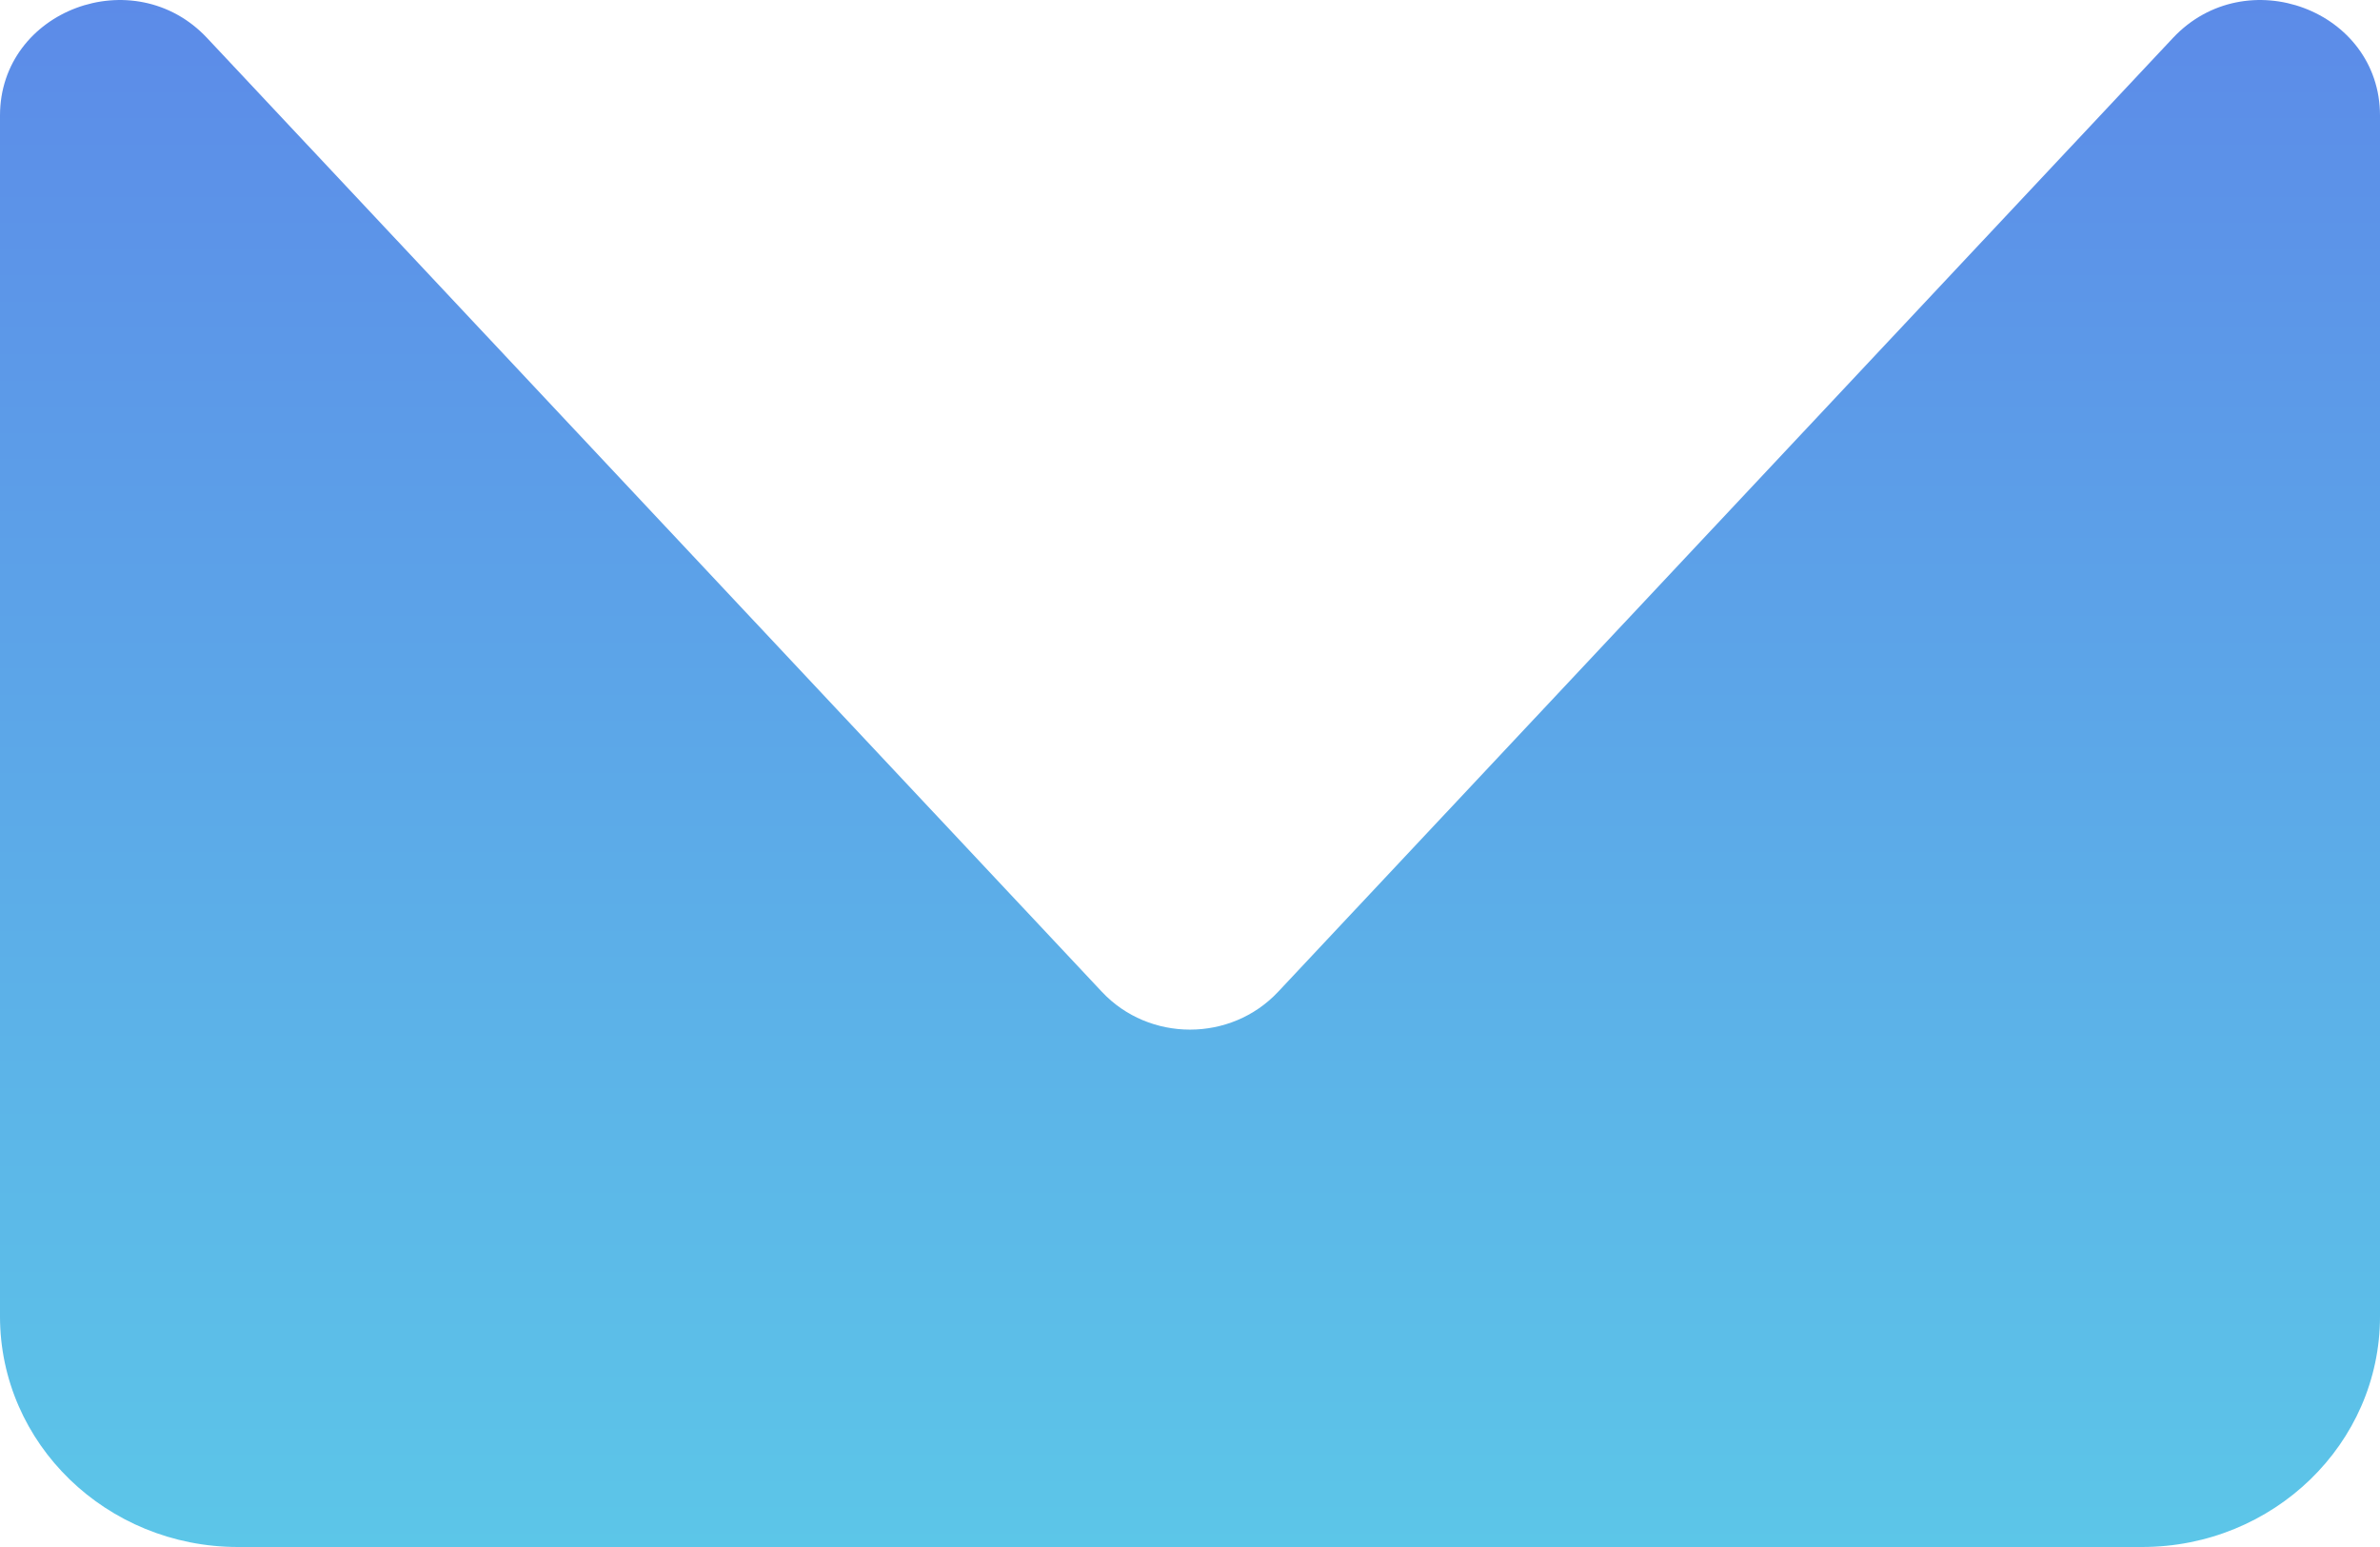
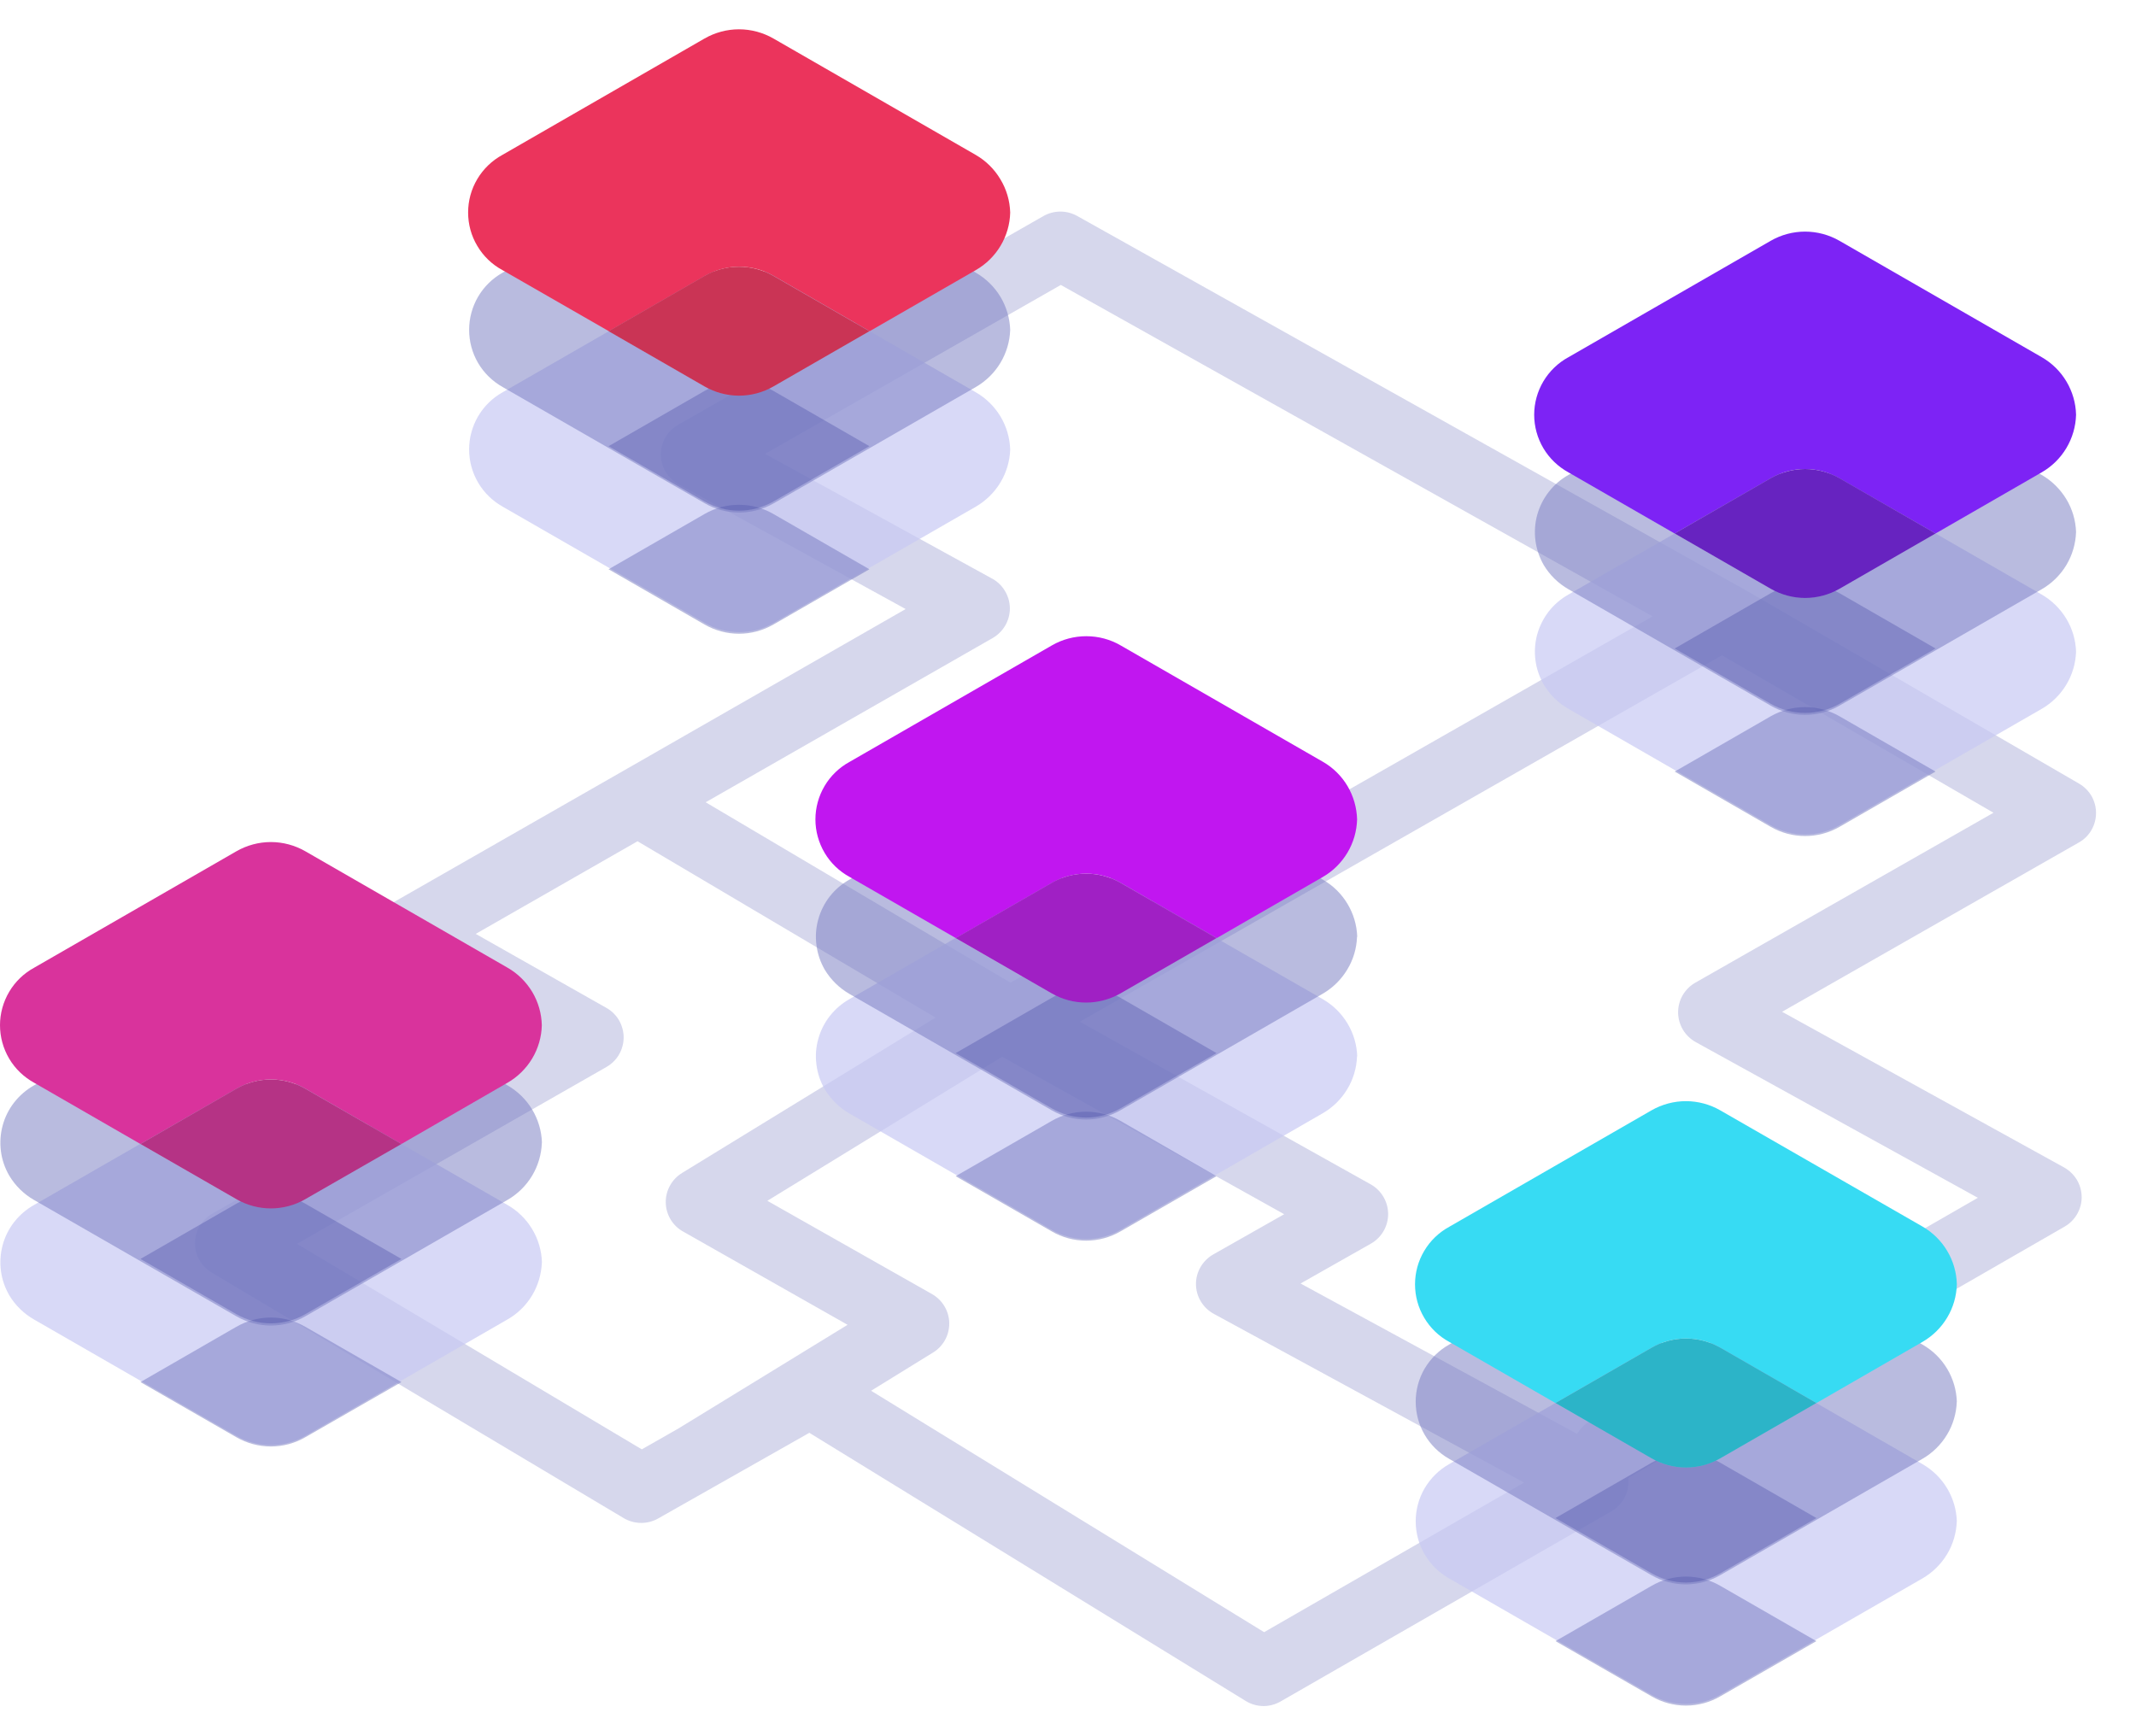
- <svg xmlns="http://www.w3.org/2000/svg" width="40" height="26" viewBox="0 0 40 26" fill="none">
-   <path d="M0 1.942C0 0.171 2.25 -0.672 3.48 0.638L18.52 16.67C19.314 17.516 20.686 17.516 21.48 16.67L36.52 0.638C37.75 -0.672 40 0.171 40 1.942V22.124C40 24.265 38.209 26 36 26H4C1.791 26 0 24.265 0 22.124V1.942Z" fill="url(#paint0_linear)" />
-   <defs>
-     <linearGradient id="paint0_linear" x1="20" y1="0" x2="20" y2="26" gradientUnits="userSpaceOnUse">
-       <stop stop-color="#5C8BE8" />
-       <stop offset="1" stop-color="#5CC6E8" />
-     </linearGradient>
-   </defs>
+ <svg xmlns="http://www.w3.org/2000/svg" width="32" height="26" viewBox="0 0 32 26" fill="none">
+   <path opacity="0.3" d="M31.401 12.182C31.402 12.093 31.378 12.005 31.334 11.927C31.289 11.85 31.224 11.785 31.146 11.74L26.055 8.786H26.051L16.14 3.237C16.062 3.193 15.975 3.17 15.886 3.17C15.797 3.17 15.709 3.193 15.632 3.237L10.157 6.366C10.079 6.411 10.013 6.476 9.968 6.555C9.923 6.633 9.9 6.722 9.901 6.813C9.901 6.903 9.926 6.992 9.973 7.069C10.019 7.147 10.086 7.211 10.165 7.255L13.568 9.125L9.295 11.574L5.837 13.552C5.759 13.597 5.693 13.661 5.648 13.739C5.603 13.817 5.579 13.905 5.579 13.995C5.579 14.085 5.603 14.173 5.648 14.251C5.693 14.329 5.759 14.393 5.837 14.438L7.795 15.548L3.178 18.185C3.101 18.229 3.036 18.293 2.991 18.37C2.946 18.447 2.922 18.534 2.921 18.623C2.92 18.712 2.943 18.799 2.986 18.877C3.03 18.954 3.094 19.019 3.17 19.065L9.342 22.744C9.421 22.791 9.51 22.816 9.601 22.817C9.692 22.818 9.782 22.795 9.861 22.75L12.125 21.467L18.658 25.482C18.739 25.533 18.832 25.56 18.928 25.561C19.018 25.561 19.107 25.537 19.185 25.492L24.14 22.644C24.218 22.598 24.284 22.533 24.329 22.454C24.374 22.375 24.397 22.286 24.396 22.195C24.396 22.178 24.396 22.16 24.392 22.143L30.93 18.378C31.008 18.333 31.073 18.268 31.118 18.19C31.163 18.111 31.187 18.023 31.186 17.932C31.185 17.842 31.16 17.754 31.114 17.676C31.067 17.599 31.001 17.535 30.922 17.491L26.698 15.159L31.143 12.623C31.222 12.579 31.287 12.515 31.332 12.437C31.377 12.36 31.401 12.272 31.401 12.182V12.182ZM14.863 8.669L11.461 6.8L15.892 4.269L24.758 9.235L15.139 14.723L10.572 12.02L14.872 9.559C14.951 9.513 15.016 9.448 15.061 9.37C15.106 9.291 15.13 9.202 15.129 9.112C15.128 9.021 15.103 8.933 15.056 8.855C15.01 8.777 14.944 8.713 14.864 8.669H14.863ZM9.615 21.715L4.448 18.636L9.085 15.986C9.164 15.941 9.229 15.877 9.274 15.799C9.319 15.721 9.343 15.633 9.343 15.543C9.343 15.454 9.319 15.365 9.274 15.287C9.229 15.21 9.164 15.145 9.085 15.101L7.127 13.992L9.551 12.604L14.016 15.246L10.218 17.574C10.142 17.621 10.079 17.686 10.037 17.764C9.994 17.841 9.972 17.929 9.974 18.017C9.975 18.106 10 18.192 10.045 18.268C10.091 18.345 10.155 18.408 10.233 18.451L12.698 19.849L10.166 21.401L9.615 21.715ZM18.938 24.454L13.05 20.837L13.977 20.265C14.053 20.219 14.115 20.154 14.158 20.076C14.201 19.998 14.222 19.911 14.221 19.822C14.219 19.734 14.195 19.647 14.149 19.571C14.104 19.495 14.039 19.432 13.962 19.388L11.496 17.991L15.014 15.833L19.239 18.192L18.177 18.794C18.098 18.839 18.032 18.904 17.986 18.983C17.94 19.062 17.916 19.151 17.917 19.242C17.918 19.333 17.943 19.422 17.991 19.5C18.038 19.578 18.105 19.642 18.185 19.685L22.832 22.213L18.938 24.454ZM25.398 14.723C25.319 14.768 25.253 14.834 25.208 14.912C25.163 14.99 25.14 15.079 25.14 15.17C25.141 15.26 25.166 15.349 25.212 15.427C25.258 15.504 25.325 15.569 25.404 15.613L29.631 17.946L23.818 21.291C23.739 21.337 23.673 21.404 23.628 21.483L19.484 19.23L20.536 18.634C20.615 18.589 20.681 18.525 20.726 18.447C20.772 18.369 20.796 18.28 20.796 18.19C20.796 18.099 20.772 18.011 20.726 17.933C20.681 17.855 20.615 17.79 20.536 17.745L16.177 15.308L25.797 9.818L29.865 12.177L25.398 14.723Z" fill="#7478C0" />
+   <path opacity="0.7" d="M15.134 6.734C15.128 6.908 15.078 7.078 14.988 7.228C14.898 7.378 14.771 7.502 14.62 7.59L11.591 9.333C11.434 9.423 11.256 9.471 11.075 9.471C10.893 9.471 10.715 9.423 10.559 9.333L7.529 7.59C7.377 7.504 7.25 7.38 7.162 7.229C7.074 7.079 7.028 6.908 7.028 6.734C7.028 6.56 7.074 6.389 7.162 6.238C7.25 6.088 7.377 5.963 7.529 5.878L9.121 4.962L10.559 5.789C10.715 5.88 10.893 5.928 11.075 5.928C11.256 5.928 11.434 5.88 11.591 5.789L13.029 4.963L14.62 5.878C14.771 5.965 14.898 6.09 14.988 6.239C15.078 6.389 15.128 6.559 15.134 6.734V6.734Z" fill="#C8C9F3" />
+   <path opacity="0.7" d="M8.118 18.91C8.112 19.085 8.062 19.256 7.972 19.407C7.882 19.557 7.755 19.682 7.602 19.769L4.573 21.514C4.416 21.604 4.238 21.651 4.058 21.651C3.877 21.651 3.699 21.604 3.542 21.514L0.509 19.769C0.357 19.682 0.23 19.558 0.14 19.408C0.074 19.295 0.031 19.171 0.014 19.041C-0.003 18.912 0.006 18.78 0.04 18.654C0.074 18.528 0.133 18.41 0.214 18.307C0.295 18.204 0.395 18.118 0.509 18.054L2.1 17.139L3.542 17.967C3.699 18.057 3.877 18.105 4.058 18.105C4.238 18.105 4.416 18.057 4.573 17.967L6.014 17.14L7.604 18.054C7.756 18.141 7.883 18.266 7.973 18.416C8.063 18.565 8.113 18.735 8.119 18.91H8.118Z" fill="#C8C9F3" />
+   <path opacity="0.7" d="M31.102 9.764C31.096 9.939 31.046 10.109 30.956 10.258C30.866 10.408 30.739 10.533 30.588 10.62L27.558 12.364C27.401 12.454 27.223 12.502 27.042 12.502C26.861 12.502 26.683 12.454 26.526 12.364L23.497 10.62C23.345 10.533 23.218 10.409 23.128 10.259C23.063 10.146 23.02 10.022 23.003 9.893C22.986 9.763 22.995 9.632 23.029 9.506C23.064 9.381 23.123 9.263 23.203 9.16C23.283 9.058 23.383 8.972 23.497 8.908L25.088 7.993L26.526 8.82C26.683 8.91 26.861 8.958 27.042 8.958C27.223 8.958 27.401 8.91 27.558 8.82L28.997 7.993L30.588 8.908C30.739 8.996 30.866 9.12 30.956 9.27C31.046 9.419 31.096 9.588 31.102 9.762V9.764Z" fill="#C8C9F3" />
+   <path opacity="0.7" d="M20.33 15.826C20.324 16 20.274 16.169 20.184 16.318C20.094 16.468 19.967 16.593 19.815 16.68L16.786 18.426C16.629 18.517 16.451 18.564 16.27 18.564C16.089 18.564 15.911 18.517 15.755 18.426L12.725 16.683C12.573 16.595 12.447 16.471 12.356 16.32C12.291 16.208 12.248 16.084 12.232 15.954C12.214 15.825 12.223 15.694 12.258 15.569C12.292 15.443 12.351 15.325 12.431 15.223C12.512 15.12 12.611 15.034 12.725 14.97L14.313 14.055L15.751 14.882C15.908 14.973 16.086 15.021 16.267 15.021C16.448 15.021 16.626 14.973 16.782 14.882L18.222 14.055L19.817 14.97C19.969 15.058 20.096 15.182 20.186 15.332C20.277 15.482 20.327 15.652 20.333 15.826H20.33Z" fill="#C8C9F3" />
+   <path opacity="0.7" d="M29.315 22.793C29.309 22.967 29.259 23.137 29.169 23.287C29.078 23.437 28.952 23.561 28.8 23.649L25.771 25.392C25.614 25.482 25.436 25.53 25.255 25.53C25.074 25.53 24.896 25.482 24.74 25.392L21.71 23.649C21.558 23.563 21.432 23.439 21.343 23.288C21.255 23.138 21.209 22.967 21.209 22.793C21.209 22.619 21.255 22.447 21.343 22.297C21.432 22.147 21.558 22.022 21.71 21.936L23.301 21.021L24.74 21.848C24.896 21.939 25.074 21.987 25.255 21.987C25.436 21.987 25.614 21.939 25.771 21.848L27.211 21.021L28.801 21.936C28.953 22.024 29.08 22.148 29.17 22.298C29.26 22.448 29.31 22.618 29.316 22.793H29.315Z" fill="#C8C9F3" />
+   <path opacity="0.5" d="M13.025 8.529L11.587 9.357C11.43 9.447 11.252 9.495 11.071 9.495C10.89 9.495 10.712 9.447 10.555 9.357L9.117 8.529L10.555 7.701C10.712 7.61 10.89 7.563 11.071 7.563C11.252 7.563 11.43 7.61 11.587 7.701L13.025 8.529Z" fill="#7478C0" />
+   <path opacity="0.5" d="M6.014 20.707L4.573 21.534C4.417 21.624 4.239 21.672 4.058 21.672C3.877 21.672 3.699 21.624 3.542 21.534L2.104 20.707L3.542 19.878C3.699 19.788 3.877 19.74 4.058 19.74C4.239 19.74 4.417 19.788 4.573 19.878L6.014 20.707Z" fill="#7478C0" />
+   <path opacity="0.5" d="M28.997 11.56L27.559 12.388C27.402 12.478 27.224 12.526 27.043 12.526C26.862 12.526 26.684 12.478 26.527 12.388L25.089 11.56L26.527 10.732C26.684 10.642 26.862 10.594 27.043 10.594C27.224 10.594 27.402 10.642 27.559 10.732L28.997 11.56Z" fill="#7478C0" />
+   <path opacity="0.5" d="M18.225 17.622L16.787 18.449C16.63 18.54 16.452 18.588 16.271 18.588C16.09 18.588 15.912 18.54 15.756 18.449L14.317 17.622L15.756 16.794C15.912 16.703 16.09 16.656 16.271 16.656C16.452 16.656 16.63 16.703 16.787 16.794L18.225 17.622Z" fill="#7478C0" />
+   <path opacity="0.5" d="M27.212 24.588L25.773 25.415C25.616 25.506 25.439 25.554 25.258 25.554C25.076 25.554 24.898 25.506 24.742 25.415L23.303 24.588L24.742 23.76C24.898 23.669 25.076 23.621 25.258 23.621C25.439 23.621 25.616 23.669 25.773 23.76L27.212 24.588Z" fill="#7478C0" />
+   <path opacity="0.5" d="M15.134 4.942C15.128 5.116 15.078 5.286 14.988 5.436C14.898 5.586 14.771 5.71 14.62 5.798L11.591 7.541C11.434 7.631 11.256 7.679 11.075 7.679C10.893 7.679 10.715 7.631 10.559 7.541L7.529 5.798C7.377 5.712 7.25 5.588 7.162 5.438C7.074 5.287 7.028 5.116 7.028 4.942C7.028 4.768 7.074 4.597 7.162 4.446C7.25 4.296 7.377 4.171 7.529 4.086L9.121 3.17L10.559 3.997C10.715 4.088 10.893 4.136 11.075 4.136C11.256 4.136 11.434 4.088 11.591 3.997L13.029 3.171L14.62 4.086C14.771 4.173 14.898 4.298 14.988 4.447C15.078 4.597 15.128 4.767 15.134 4.942V4.942Z" fill="#7478C0" />
+   <path opacity="0.5" d="M8.118 17.118C8.112 17.294 8.062 17.465 7.972 17.615C7.882 17.765 7.755 17.89 7.602 17.978L4.573 19.722C4.416 19.812 4.238 19.86 4.058 19.86C3.877 19.86 3.699 19.812 3.542 19.722L0.509 17.978C0.357 17.891 0.23 17.766 0.14 17.616C0.074 17.504 0.031 17.379 0.014 17.25C-0.003 17.12 0.006 16.988 0.04 16.862C0.074 16.736 0.133 16.618 0.214 16.515C0.295 16.412 0.395 16.326 0.509 16.262L2.1 15.347L3.542 16.175C3.699 16.266 3.877 16.313 4.058 16.313C4.238 16.313 4.416 16.266 4.573 16.175L6.014 15.348L7.604 16.262C7.756 16.35 7.883 16.474 7.973 16.624C8.063 16.774 8.113 16.944 8.119 17.118H8.118Z" fill="#7478C0" />
+   <path opacity="0.5" d="M31.102 7.972C31.096 8.147 31.046 8.317 30.956 8.467C30.866 8.616 30.739 8.741 30.588 8.828L27.558 10.572C27.401 10.663 27.223 10.71 27.042 10.71C26.861 10.71 26.683 10.663 26.526 10.572L23.497 8.828C23.345 8.741 23.218 8.617 23.128 8.467C23.063 8.354 23.02 8.23 23.003 8.101C22.986 7.972 22.995 7.84 23.029 7.715C23.064 7.589 23.123 7.471 23.203 7.369C23.283 7.266 23.383 7.18 23.497 7.116L25.088 6.201L26.526 7.028C26.683 7.119 26.861 7.166 27.042 7.166C27.223 7.166 27.401 7.119 27.558 7.028L28.997 6.201L30.588 7.116C30.739 7.204 30.866 7.329 30.956 7.478C31.046 7.627 31.096 7.796 31.102 7.97V7.972Z" fill="#7478C0" />
+   <path opacity="0.5" d="M20.33 14.035C20.324 14.209 20.274 14.378 20.184 14.526C20.094 14.676 19.967 14.801 19.815 14.889L16.786 16.634C16.629 16.725 16.451 16.773 16.27 16.773C16.089 16.773 15.911 16.725 15.755 16.634L12.725 14.891C12.573 14.803 12.447 14.679 12.356 14.529C12.291 14.416 12.248 14.292 12.232 14.163C12.214 14.034 12.223 13.903 12.258 13.777C12.292 13.651 12.351 13.534 12.431 13.431C12.512 13.328 12.611 13.243 12.725 13.179L14.313 12.263L15.751 13.09C15.908 13.181 16.086 13.229 16.267 13.229C16.448 13.229 16.626 13.181 16.782 13.09L18.222 12.264L19.817 13.179C19.969 13.266 20.096 13.39 20.186 13.54C20.277 13.69 20.327 13.86 20.333 14.035H20.33Z" fill="#7478C0" />
+   <path opacity="0.5" d="M29.315 21.001C29.309 21.175 29.259 21.346 29.169 21.495C29.078 21.645 28.952 21.77 28.8 21.857L25.771 23.6C25.614 23.69 25.436 23.738 25.255 23.738C25.074 23.738 24.896 23.69 24.74 23.6L21.71 21.857C21.558 21.771 21.432 21.647 21.343 21.496C21.255 21.346 21.209 21.175 21.209 21.001C21.209 20.827 21.255 20.655 21.343 20.505C21.432 20.355 21.558 20.23 21.71 20.145L23.301 19.229L24.74 20.056C24.896 20.147 25.074 20.195 25.255 20.195C25.436 20.195 25.614 20.147 25.771 20.056L27.211 19.23L28.801 20.145C28.953 20.232 29.08 20.356 29.17 20.506C29.26 20.656 29.31 20.826 29.316 21.001H29.315Z" fill="#7478C0" />
+   <path opacity="0.2" d="M13.025 6.685L11.587 7.513C11.43 7.603 11.252 7.651 11.071 7.651C10.89 7.651 10.712 7.603 10.555 7.513L9.117 6.685L10.555 5.857C10.712 5.766 10.89 5.719 11.071 5.719C11.252 5.719 11.43 5.766 11.587 5.857L13.025 6.685Z" fill="#00057D" />
+   <path opacity="0.2" d="M6.014 18.862L4.573 19.69C4.417 19.78 4.239 19.827 4.058 19.827C3.877 19.827 3.699 19.78 3.542 19.69L2.104 18.862L3.542 18.034C3.699 17.943 3.877 17.896 4.058 17.896C4.239 17.896 4.417 17.943 4.573 18.034L6.014 18.862Z" fill="#00057D" />
+   <path opacity="0.2" d="M28.997 9.716L27.559 10.544C27.402 10.634 27.224 10.681 27.043 10.681C26.862 10.681 26.684 10.634 26.527 10.544L25.089 9.716L26.527 8.888C26.684 8.797 26.862 8.75 27.043 8.75C27.224 8.75 27.402 8.797 27.559 8.888L28.997 9.716Z" fill="#00057D" />
+   <path opacity="0.2" d="M18.225 15.778L16.787 16.605C16.63 16.696 16.452 16.744 16.271 16.744C16.09 16.744 15.912 16.696 15.756 16.605L14.317 15.778L15.756 14.95C15.912 14.86 16.09 14.812 16.271 14.812C16.452 14.812 16.63 14.86 16.787 14.95L18.225 15.778Z" fill="#00057D" />
+   <path opacity="0.2" d="M27.212 22.744L25.773 23.571C25.616 23.662 25.439 23.71 25.258 23.71C25.076 23.71 24.898 23.662 24.742 23.571L23.303 22.744L24.742 21.916C24.898 21.825 25.076 21.777 25.258 21.777C25.439 21.777 25.616 21.825 25.773 21.916L27.212 22.744Z" fill="#00057D" />
+   <path d="M15.134 3.184C15.13 3.36 15.08 3.531 14.99 3.682C14.9 3.833 14.772 3.959 14.62 4.046L13.029 4.962L11.591 4.134C11.434 4.043 11.256 3.996 11.075 3.996C10.894 3.996 10.716 4.043 10.559 4.134L9.121 4.962L7.526 4.046C7.37 3.962 7.241 3.837 7.151 3.685C7.06 3.534 7.013 3.36 7.013 3.184C7.013 3.007 7.06 2.834 7.151 2.682C7.241 2.531 7.37 2.406 7.526 2.321L10.555 0.577C10.712 0.487 10.89 0.439 11.071 0.439C11.252 0.439 11.43 0.487 11.587 0.577L14.616 2.32C14.769 2.408 14.896 2.533 14.986 2.684C15.078 2.835 15.129 3.007 15.134 3.184V3.184Z" fill="#EB345C" />
+   <path d="M8.117 15.361C8.113 15.537 8.063 15.708 7.973 15.859C7.882 16.01 7.755 16.135 7.602 16.223L6.014 17.14L4.575 16.311C4.419 16.221 4.241 16.173 4.06 16.173C3.879 16.173 3.701 16.221 3.544 16.311L2.104 17.14L0.513 16.223C0.358 16.138 0.228 16.014 0.138 15.862C0.048 15.71 0 15.537 0 15.36C0 15.184 0.048 15.011 0.138 14.859C0.228 14.707 0.358 14.582 0.513 14.498L3.542 12.754C3.699 12.664 3.877 12.616 4.058 12.616C4.239 12.616 4.417 12.664 4.574 12.754L7.603 14.498C7.756 14.585 7.883 14.711 7.974 14.862C8.064 15.013 8.113 15.185 8.117 15.361V15.361Z" fill="#D9339C" />
+   <path d="M31.102 6.215C31.097 6.391 31.047 6.562 30.957 6.713C30.867 6.864 30.74 6.989 30.587 7.077L28.997 7.993L27.558 7.166C27.401 7.075 27.224 7.027 27.042 7.027C26.861 7.027 26.683 7.075 26.527 7.166L25.088 7.993L23.497 7.077C23.342 6.992 23.213 6.868 23.122 6.716C23.032 6.564 22.984 6.391 22.984 6.214C22.984 6.038 23.032 5.865 23.122 5.713C23.213 5.561 23.342 5.436 23.497 5.352L26.527 3.608C26.683 3.518 26.861 3.47 27.042 3.47C27.224 3.47 27.401 3.518 27.558 3.608L30.587 5.351C30.74 5.439 30.868 5.564 30.958 5.716C31.048 5.867 31.098 6.039 31.102 6.214V6.215Z" fill="#7D23F5" />
+   <path d="M20.331 12.277C20.326 12.452 20.277 12.623 20.187 12.774C20.097 12.925 19.97 13.051 19.818 13.139L18.228 14.055L16.789 13.227C16.633 13.137 16.455 13.089 16.274 13.089C16.093 13.089 15.915 13.137 15.758 13.227L14.32 14.055L12.729 13.139C12.574 13.055 12.444 12.93 12.354 12.778C12.264 12.626 12.216 12.453 12.216 12.277C12.216 12.1 12.264 11.927 12.354 11.775C12.444 11.623 12.574 11.498 12.729 11.414L15.758 9.67C15.915 9.579 16.093 9.532 16.274 9.532C16.455 9.532 16.633 9.579 16.789 9.67L19.818 11.413C19.971 11.501 20.098 11.626 20.188 11.778C20.277 11.929 20.326 12.101 20.331 12.277V12.277Z" fill="#C116F0" />
+   <path d="M29.316 19.243C29.311 19.418 29.262 19.59 29.171 19.741C29.081 19.892 28.953 20.017 28.801 20.105L27.212 21.021L25.773 20.193C25.616 20.102 25.439 20.054 25.258 20.054C25.076 20.054 24.899 20.102 24.742 20.193L23.303 21.021L21.712 20.105C21.556 20.021 21.427 19.896 21.337 19.744C21.246 19.592 21.199 19.419 21.199 19.243C21.199 19.066 21.246 18.893 21.337 18.741C21.427 18.589 21.556 18.465 21.712 18.38L24.741 16.636C24.898 16.546 25.076 16.498 25.257 16.498C25.438 16.498 25.616 16.546 25.772 16.636L28.802 18.377C28.954 18.465 29.081 18.59 29.171 18.741C29.262 18.892 29.311 19.064 29.316 19.239V19.243Z" fill="#37DBF3" />
+   <path d="M13.025 4.962L11.587 5.79C11.43 5.88 11.252 5.928 11.071 5.928C10.89 5.928 10.712 5.88 10.555 5.79L9.117 4.962L10.555 4.134C10.712 4.043 10.89 3.996 11.071 3.996C11.252 3.996 11.43 4.043 11.587 4.134L13.025 4.962Z" fill="#CA3455" />
+   <path d="M6.014 17.14L4.573 17.967C4.417 18.057 4.239 18.105 4.058 18.105C3.877 18.105 3.699 18.057 3.542 17.967L2.104 17.14L3.542 16.311C3.699 16.221 3.877 16.173 4.058 16.173C4.239 16.173 4.417 16.221 4.573 16.311L6.014 17.14Z" fill="#B53385" />
+   <path d="M28.997 7.993L27.559 8.821C27.402 8.911 27.224 8.959 27.043 8.959C26.862 8.959 26.684 8.911 26.527 8.821L25.089 7.993L26.527 7.165C26.684 7.075 26.862 7.027 27.043 7.027C27.224 7.027 27.402 7.075 27.559 7.165L28.997 7.993Z" fill="#6723C0" />
+   <path d="M18.225 14.055L16.787 14.883C16.63 14.973 16.452 15.021 16.271 15.021C16.09 15.021 15.912 14.973 15.756 14.883L14.317 14.055L15.756 13.227C15.912 13.137 16.09 13.089 16.271 13.089C16.452 13.089 16.63 13.137 16.787 13.227L18.225 14.055Z" fill="#A020C4" />
+   <path d="M27.212 21.021L25.773 21.849C25.616 21.939 25.439 21.987 25.258 21.987C25.076 21.987 24.898 21.939 24.742 21.849L23.303 21.021L24.742 20.193C24.898 20.102 25.076 20.054 25.258 20.054C25.439 20.054 25.616 20.102 25.773 20.193L27.212 21.021Z" fill="#2CB4C8" />
</svg>
